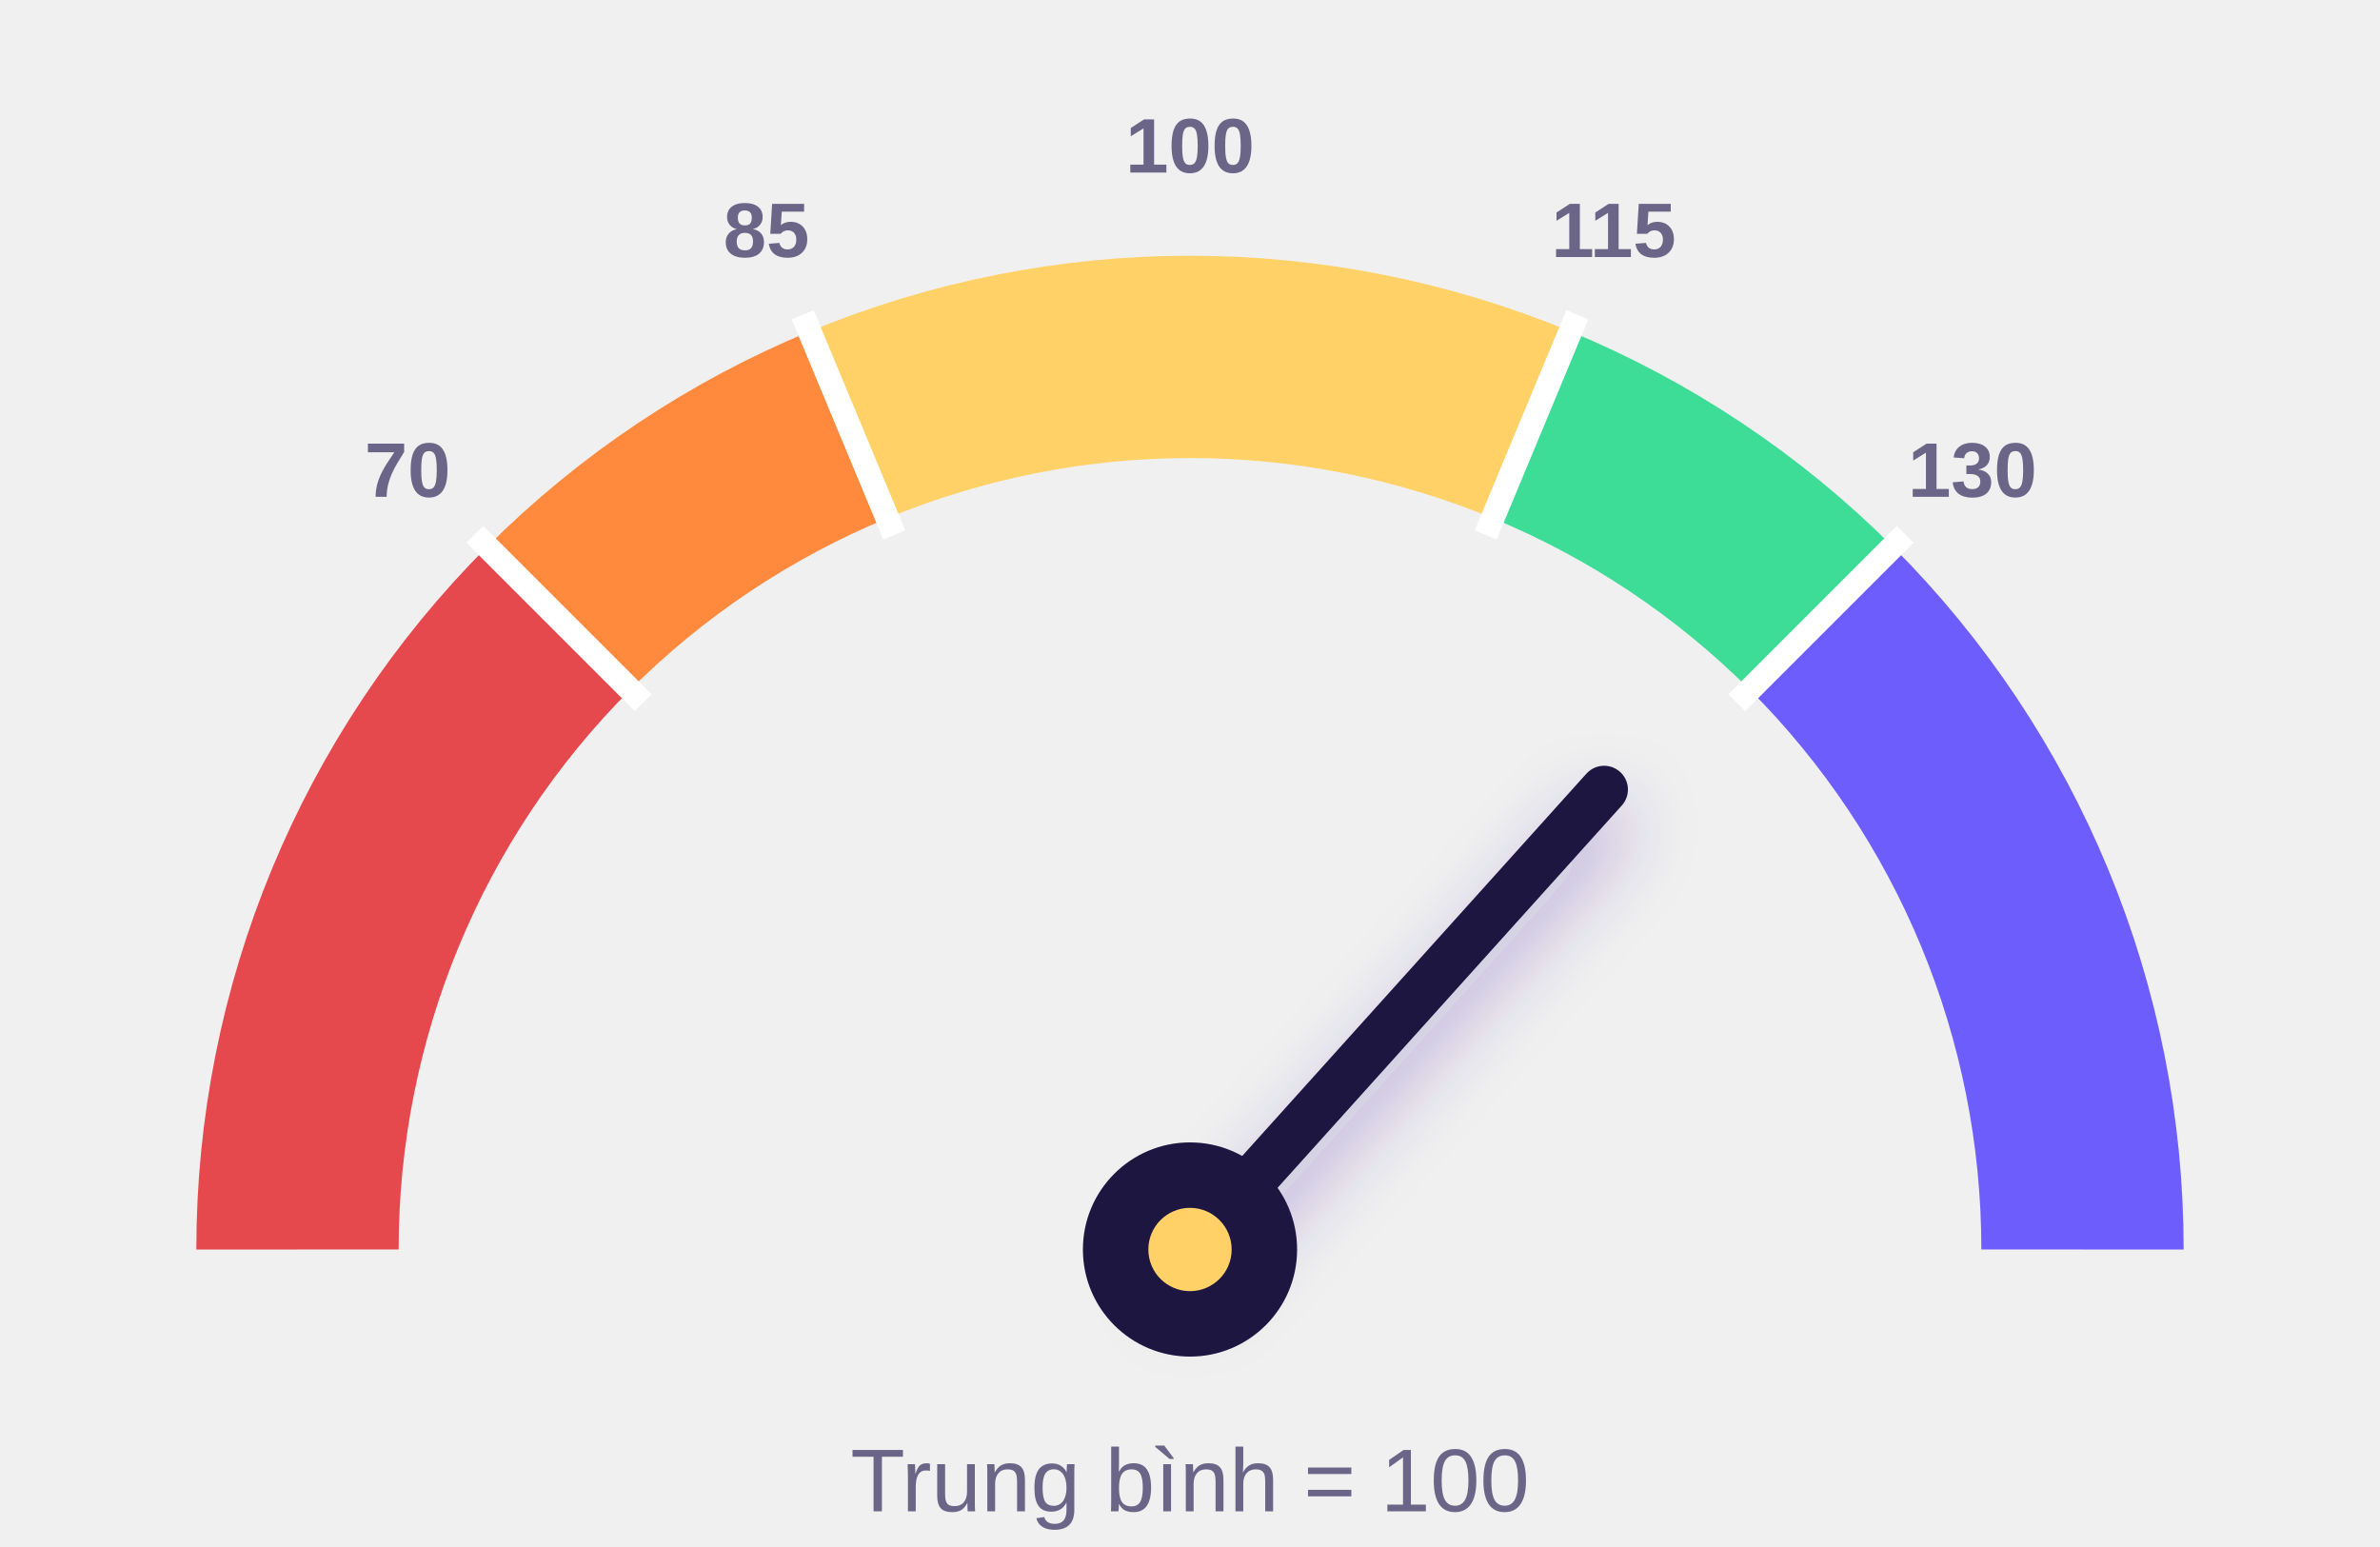
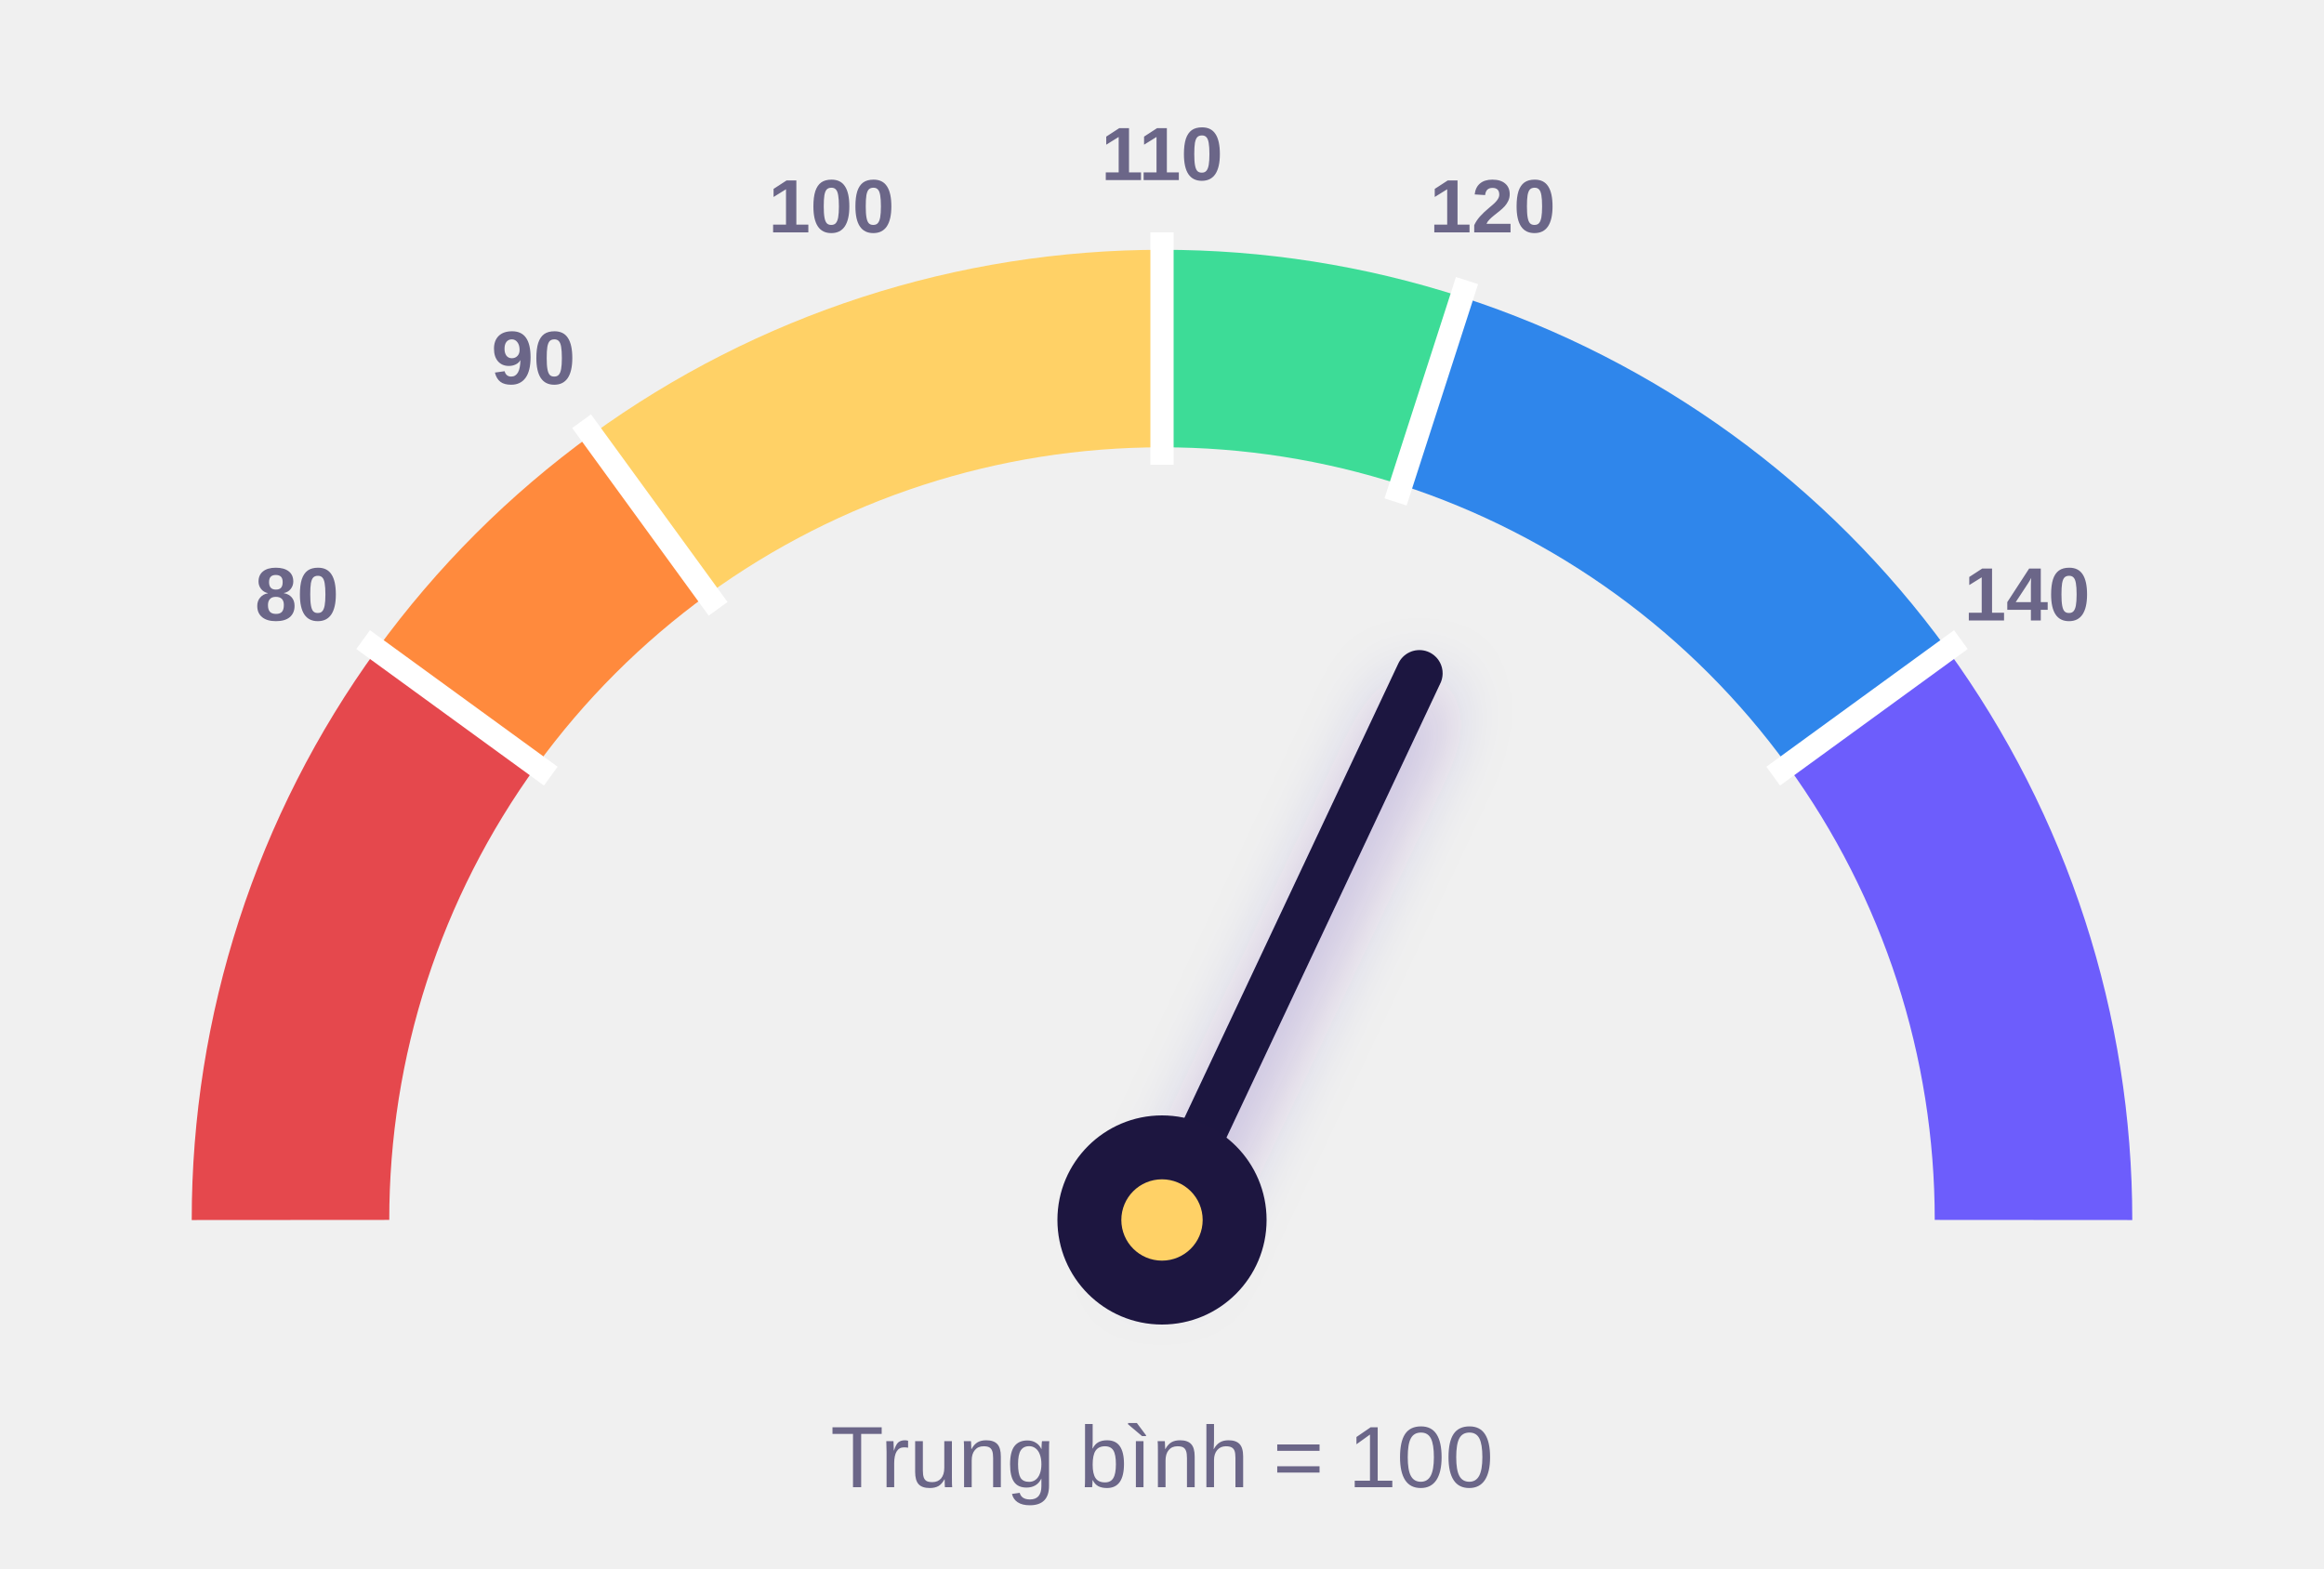
- <svg xmlns="http://www.w3.org/2000/svg" viewBox="0 0 400 260" role="img" aria-label="Đồng hồ thang điểm IQ">
+ <svg xmlns="http://www.w3.org/2000/svg" viewBox="0 0 400 270" role="img" aria-label="Đồng hồ thang điểm IQ">
  <defs>
    <filter id="s" x="-50%" y="-50%" width="200%" height="200%">
      <feDropShadow dx="0" dy="6" stdDeviation="6" flood-color="#3b2a9e" flood-opacity=".3" />
    </filter>
  </defs>
-   <path d="M50.0 210.0 A150 150 0 0 1 93.9 103.9" fill="none" stroke="#e5484d" stroke-width="34" />
-   <path d="M93.9 103.9 A150 150 0 0 1 142.6 71.4" fill="none" stroke="#ff8a3d" stroke-width="34" />
-   <path d="M142.6 71.4 A150 150 0 0 1 257.4 71.4" fill="none" stroke="#ffd166" stroke-width="34" />
-   <path d="M257.4 71.4 A150 150 0 0 1 306.1 103.9" fill="none" stroke="#3ddc97" stroke-width="34" />
-   <path d="M306.1 103.9 A150 150 0 0 1 350.0 210.0" fill="none" stroke="#6d5dfc" stroke-width="34" />
-   <line x1="108.1" y1="118.1" x2="79.8" y2="89.8" stroke="#fff" stroke-width="4" />
-   <line x1="150.3" y1="89.9" x2="134.9" y2="52.9" stroke="#fff" stroke-width="4" />
-   <line x1="249.7" y1="89.9" x2="265.1" y2="52.9" stroke="#fff" stroke-width="4" />
-   <line x1="291.9" y1="118.1" x2="320.2" y2="89.8" stroke="#fff" stroke-width="4" />
+   <path d="M50.0 210.0 A150 150 0 0 1 78.6 121.8" fill="none" stroke="#e5484d" stroke-width="34" />
+   <path d="M78.6 121.8 A150 150 0 0 1 111.8 88.6" fill="none" stroke="#ff8a3d" stroke-width="34" />
+   <path d="M111.8 88.6 A150 150 0 0 1 200.0 60.0" fill="none" stroke="#ffd166" stroke-width="34" />
+   <path d="M200.0 60.0 A150 150 0 0 1 246.4 67.3" fill="none" stroke="#3ddc97" stroke-width="34" />
+   <path d="M246.4 67.3 A150 150 0 0 1 321.4 121.8" fill="none" stroke="#2f86eb" stroke-width="34" />
+   <path d="M321.4 121.8 A150 150 0 0 1 350.0 210.0" fill="none" stroke="#6d5dfc" stroke-width="34" />
+   <line x1="94.8" y1="133.6" x2="62.5" y2="110.1" stroke="#fff" stroke-width="4" />
+   <line x1="123.6" y1="104.8" x2="100.1" y2="72.5" stroke="#fff" stroke-width="4" />
+   <line x1="200.0" y1="80.0" x2="200.0" y2="40.0" stroke="#fff" stroke-width="4" />
+   <line x1="240.2" y1="86.4" x2="252.5" y2="48.3" stroke="#fff" stroke-width="4" />
+   <line x1="305.2" y1="133.6" x2="337.5" y2="110.1" stroke="#fff" stroke-width="4" />
  <g font-family="Arial, sans-serif" font-size="13" font-weight="700" fill="#6b6688">
-     <text x="68.5" y="83.5" text-anchor="middle">70</text>
-     <text x="128.8" y="43.2" text-anchor="middle">85</text>
-     <text x="200.0" y="29.0" text-anchor="middle">100</text>
-     <text x="271.2" y="43.2" text-anchor="middle">115</text>
-     <text x="331.5" y="83.5" text-anchor="middle">130</text>
+     <text x="51.1" y="106.8" text-anchor="middle">80</text>
+     <text x="91.8" y="66.1" text-anchor="middle">90</text>
+     <text x="143.1" y="40.0" text-anchor="middle">100</text>
+     <text x="200.0" y="31.0" text-anchor="middle">110</text>
+     <text x="256.9" y="40.0" text-anchor="middle">120</text>
+     <text x="348.9" y="106.8" text-anchor="middle">140</text>
  </g>
-   <line x1="200" y1="210" x2="269.6" y2="132.7" stroke="#1d1640" stroke-width="8" stroke-linecap="round" filter="url(#s)" />
+   <line x1="200" y1="210" x2="244.3" y2="115.9" stroke="#1d1640" stroke-width="8" stroke-linecap="round" filter="url(#s)" />
  <circle cx="200" cy="210" r="18" fill="#1d1640" />
  <circle cx="200" cy="210" r="7" fill="#ffd166" />
-   <text x="200" y="254" text-anchor="middle" font-family="Arial, sans-serif" font-size="15" fill="#6b6688">Trung bình = 100</text>
+   <text x="200" y="256" text-anchor="middle" font-family="Arial, sans-serif" font-size="15" fill="#6b6688">Trung bình = 100</text>
</svg>
